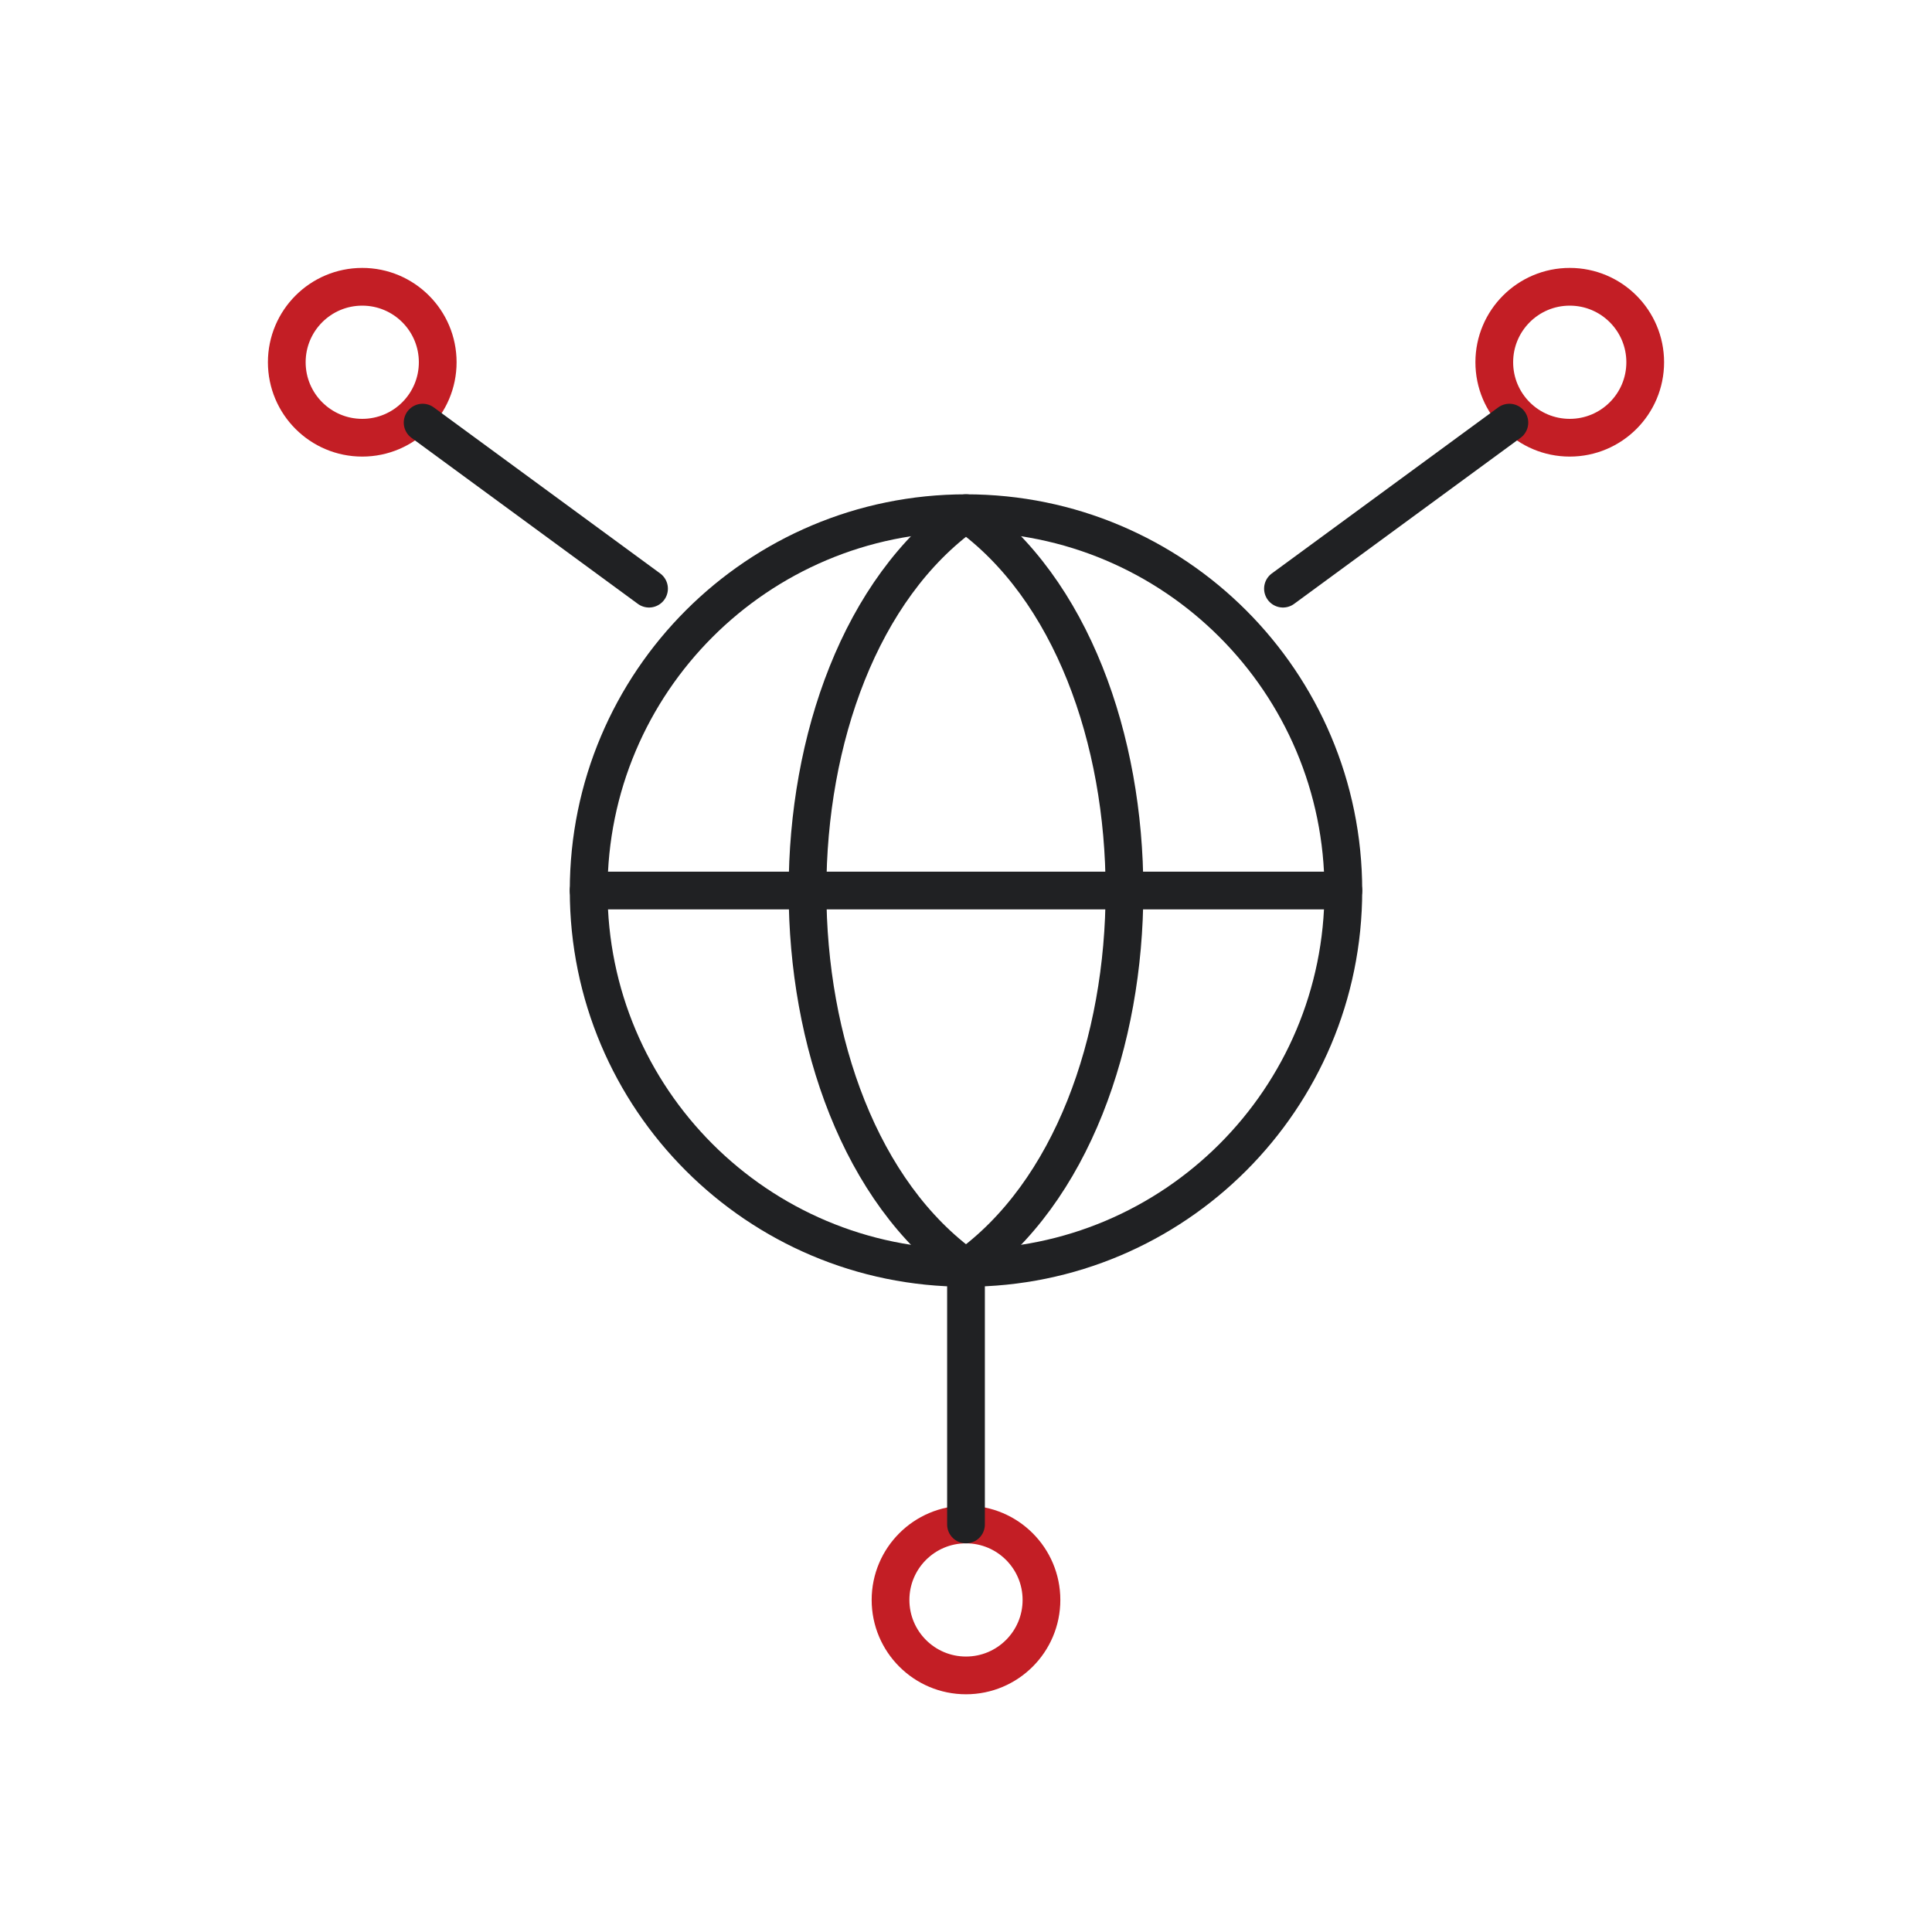
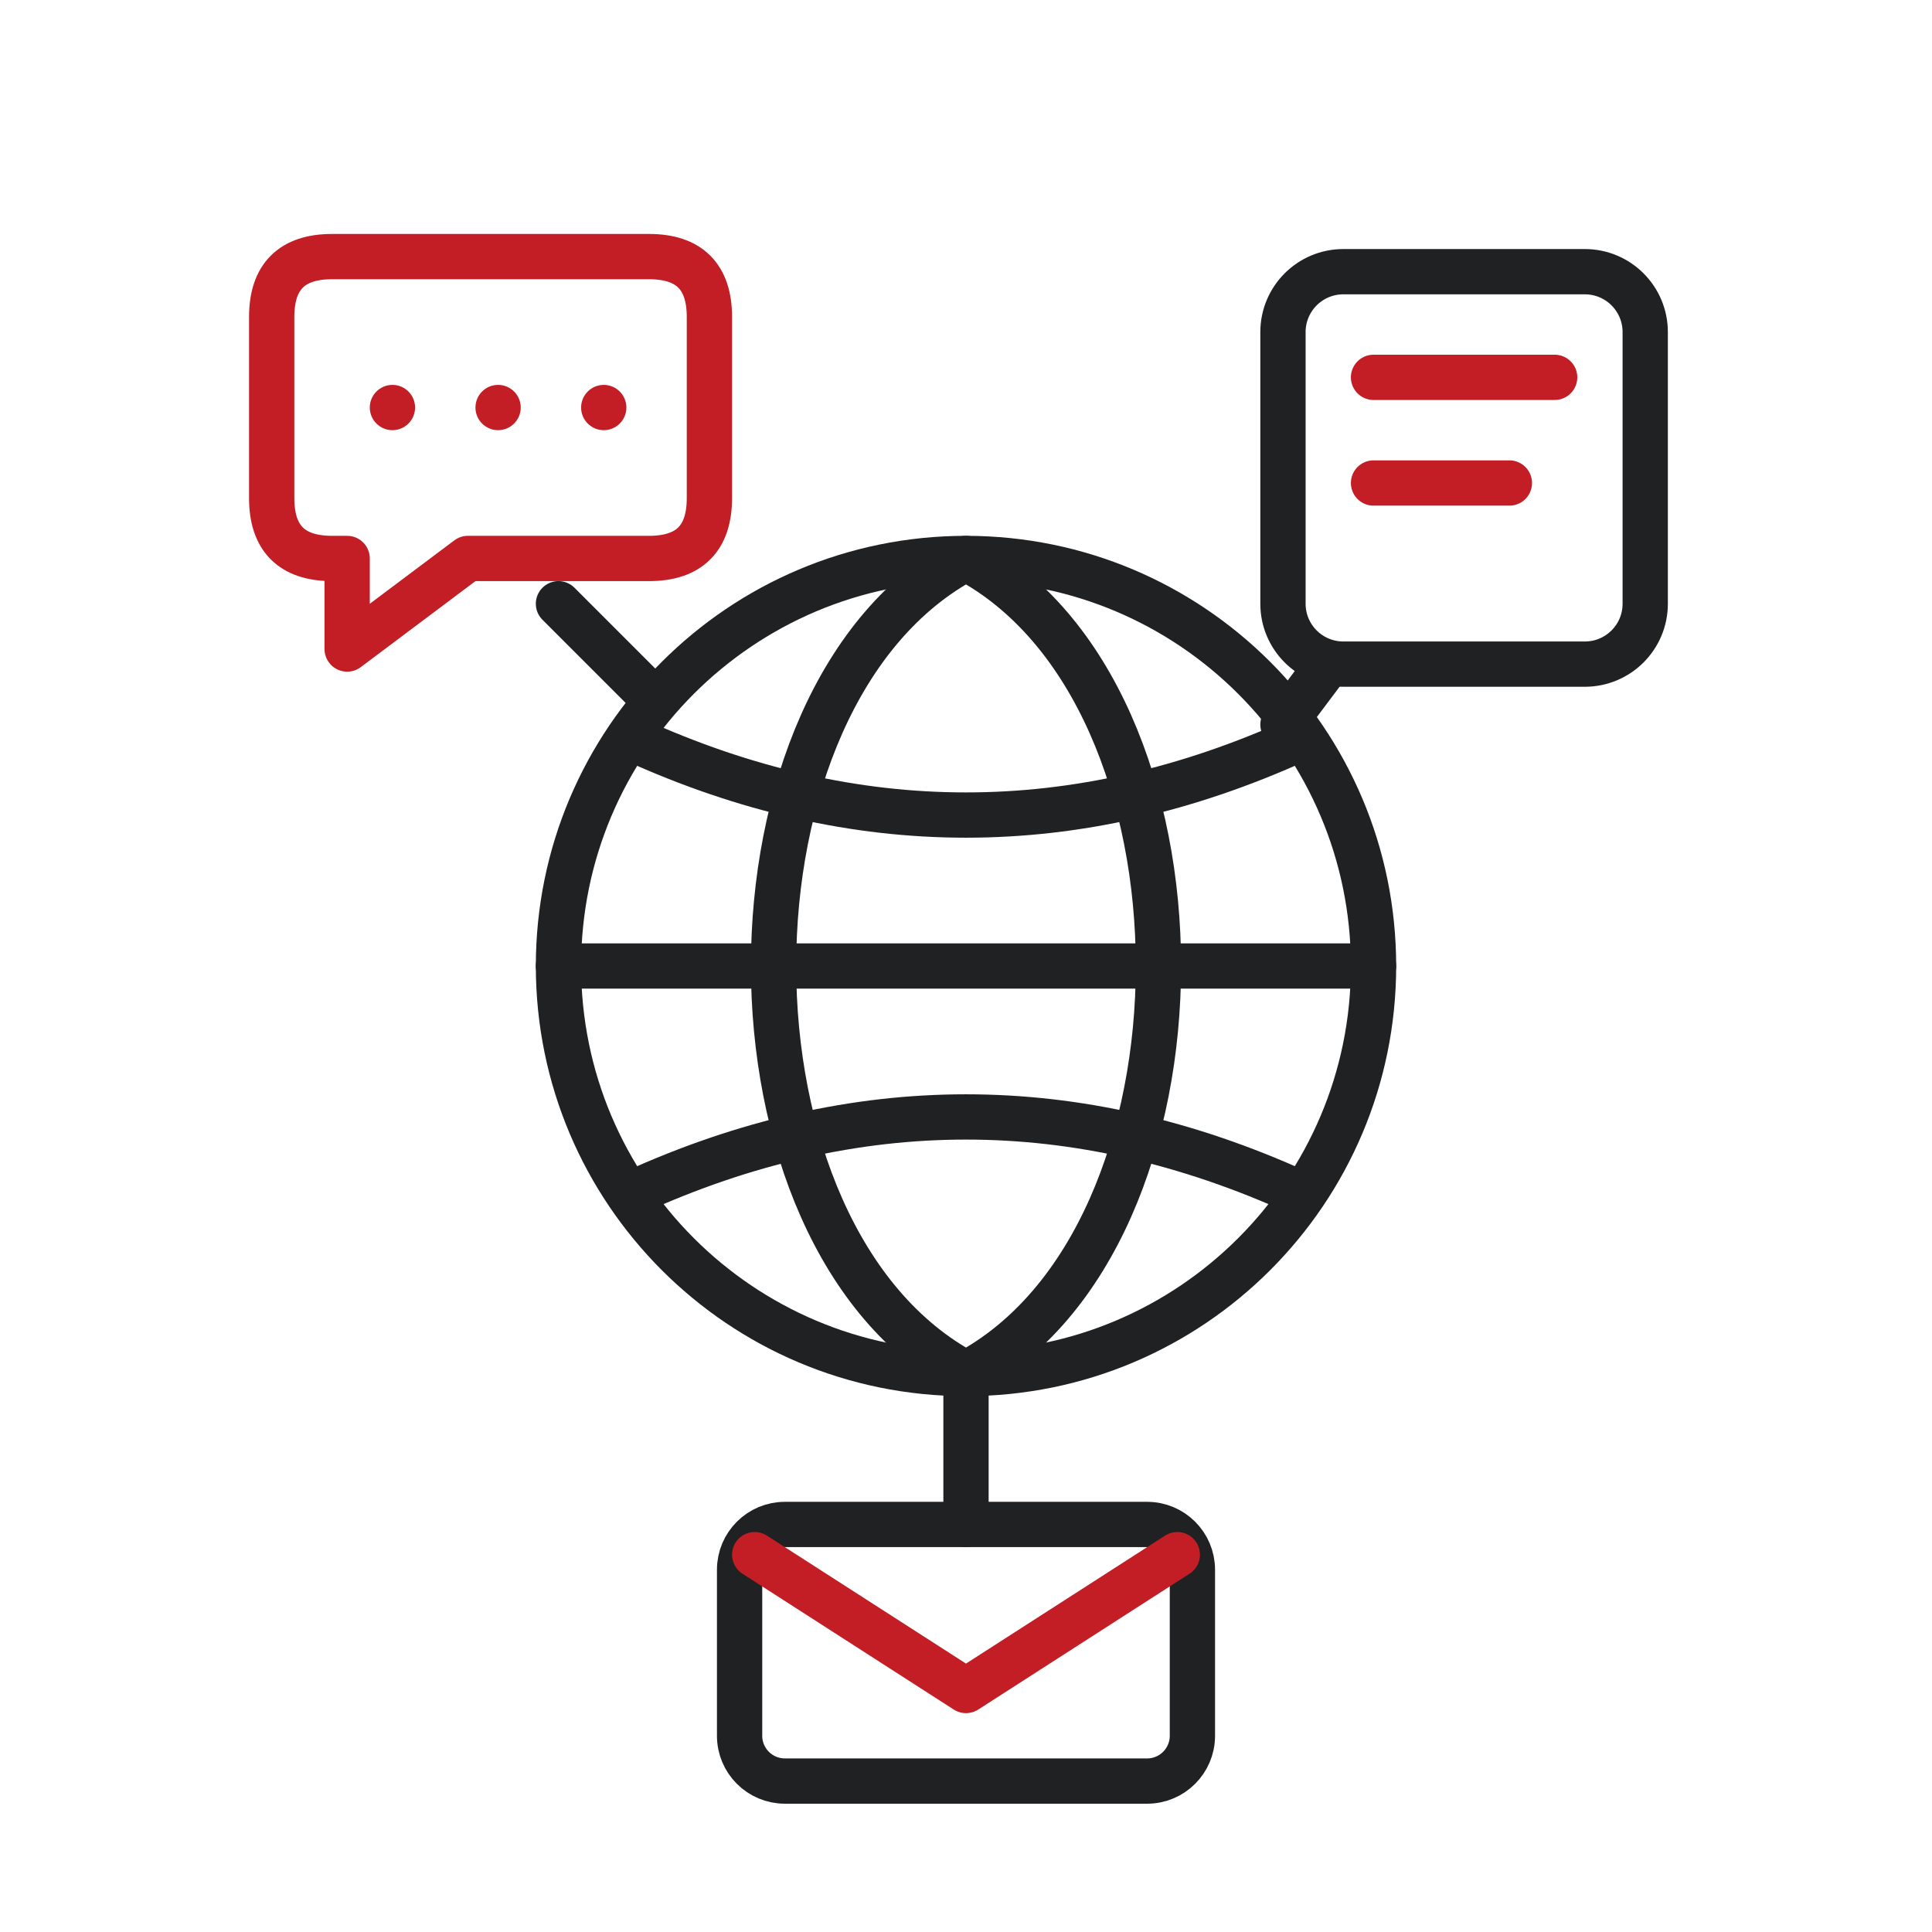
<svg xmlns="http://www.w3.org/2000/svg" width="1024" height="1024" viewBox="0 0 128 128" fill="none">
-   <g stroke="#202123" stroke-width="2.5" stroke-linecap="round" stroke-linejoin="round">
-     <circle cx="64" cy="59" r="25" />
-     <path d="M39 59 H89 M64 34 C50 44 50 74 64 84 M64 34 C78 44 78 74 64 84" />
+   <g stroke="#202123" stroke-width="3" stroke-linecap="round" stroke-linejoin="round">
+     <circle cx="64" cy="64" r="27" />
+     <path d="M37 64 H91 M64 37 C47 46 47 82 64 91 M64 37 C81 46 81 82 64 91 M42 49 Q64 59 86 49 M42 79 Q64 69 86 79" />
    <g stroke="#C31E25">
-       <circle cx="24" cy="24" r="5" />
-       <circle cx="104" cy="24" r="5" />
-       <circle cx="64" cy="106" r="5" />
+       <path d="M22 17 H43 Q47 17 47 21 V33 Q47 37 43 37 H31 L23 43 V37 H22 Q18 37 18 33 V21 Q18 17 22 17 Z" />
    </g>
-     <path d="M43 39 L28 28 M85 39 L100 28 M64 84 V101" />
+     <circle cx="26" cy="27" r="1.5" fill="#C31E25" stroke="none" />
+     <circle cx="33" cy="27" r="1.5" fill="#C31E25" stroke="none" />
+     <circle cx="40" cy="27" r="1.5" fill="#C31E25" stroke="none" />
+     <rect x="85" y="18" width="24" height="26" rx="4" />
+     <g stroke="#C31E25">
+       <path d="M91 25 H103 M91 32 H100" />
+     </g>
+     <rect x="49" y="101" width="30" height="17" rx="3" />
+     <g stroke="#C31E25">
+       <path d="M50 103 L64 112 L78 103" />
+     </g>
+     <path d="M37 40 L43 46 M88 44 L85 48 M64 92 V101" />
  </g>
</svg>
